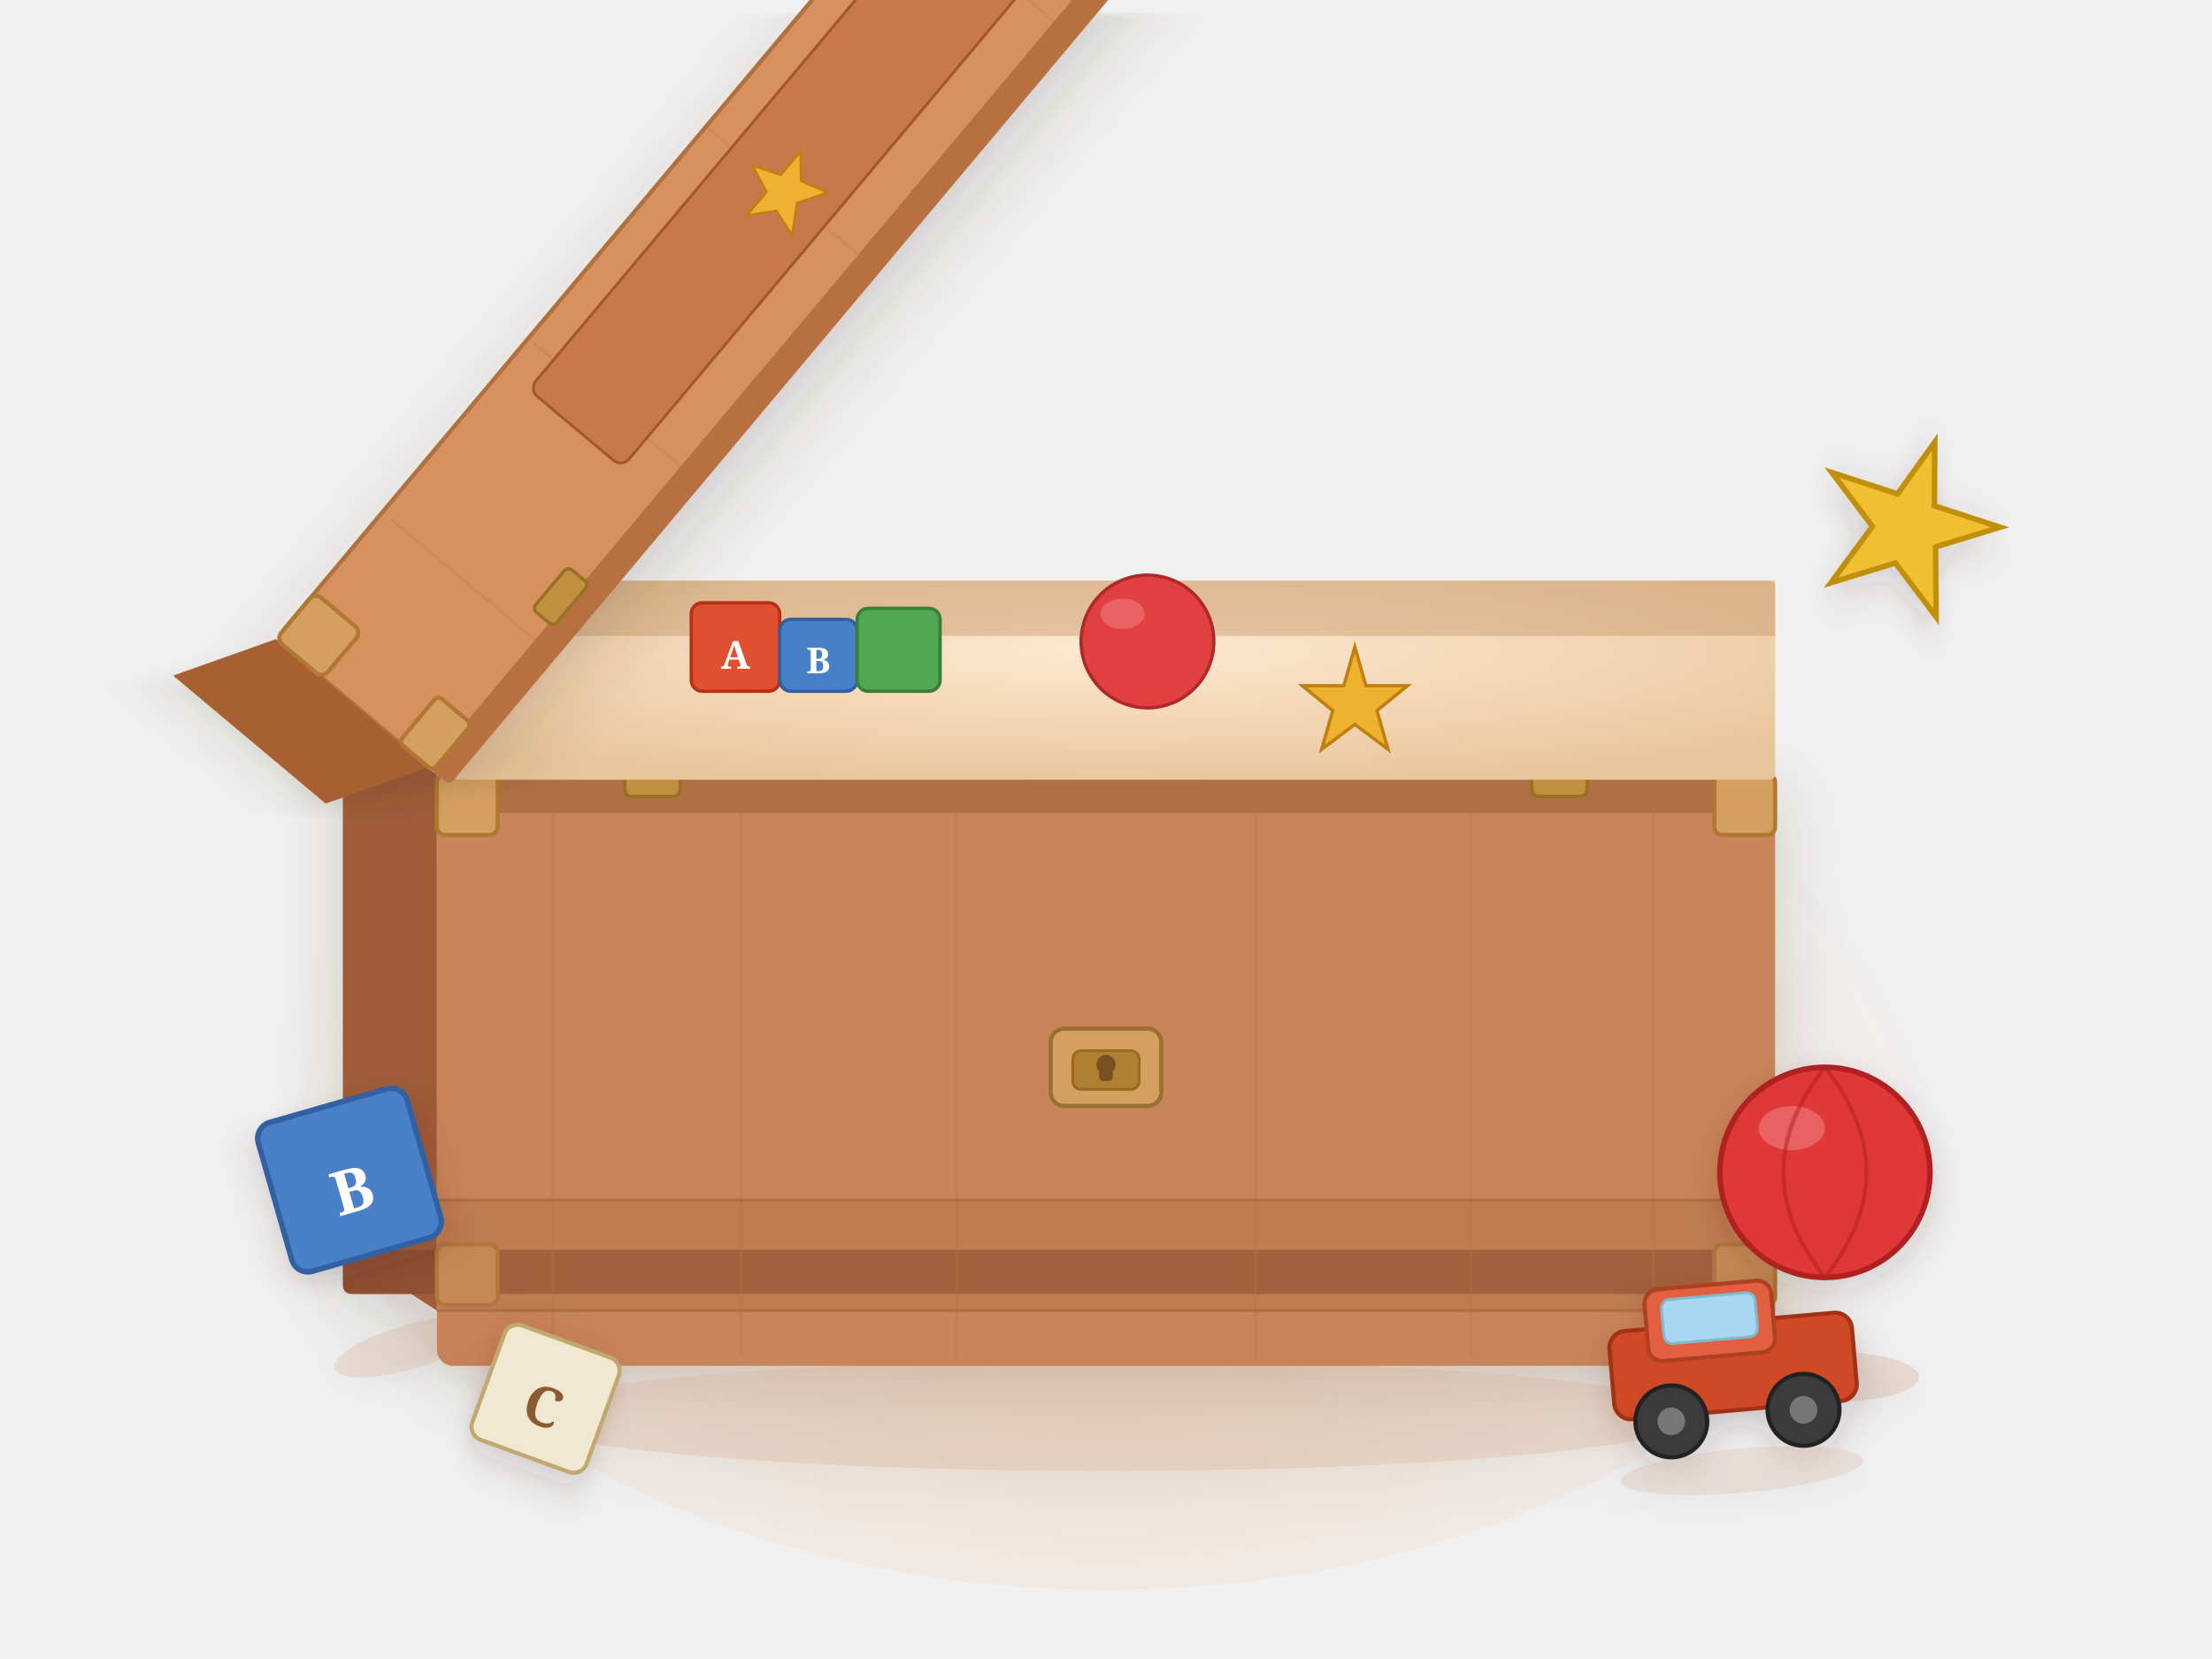
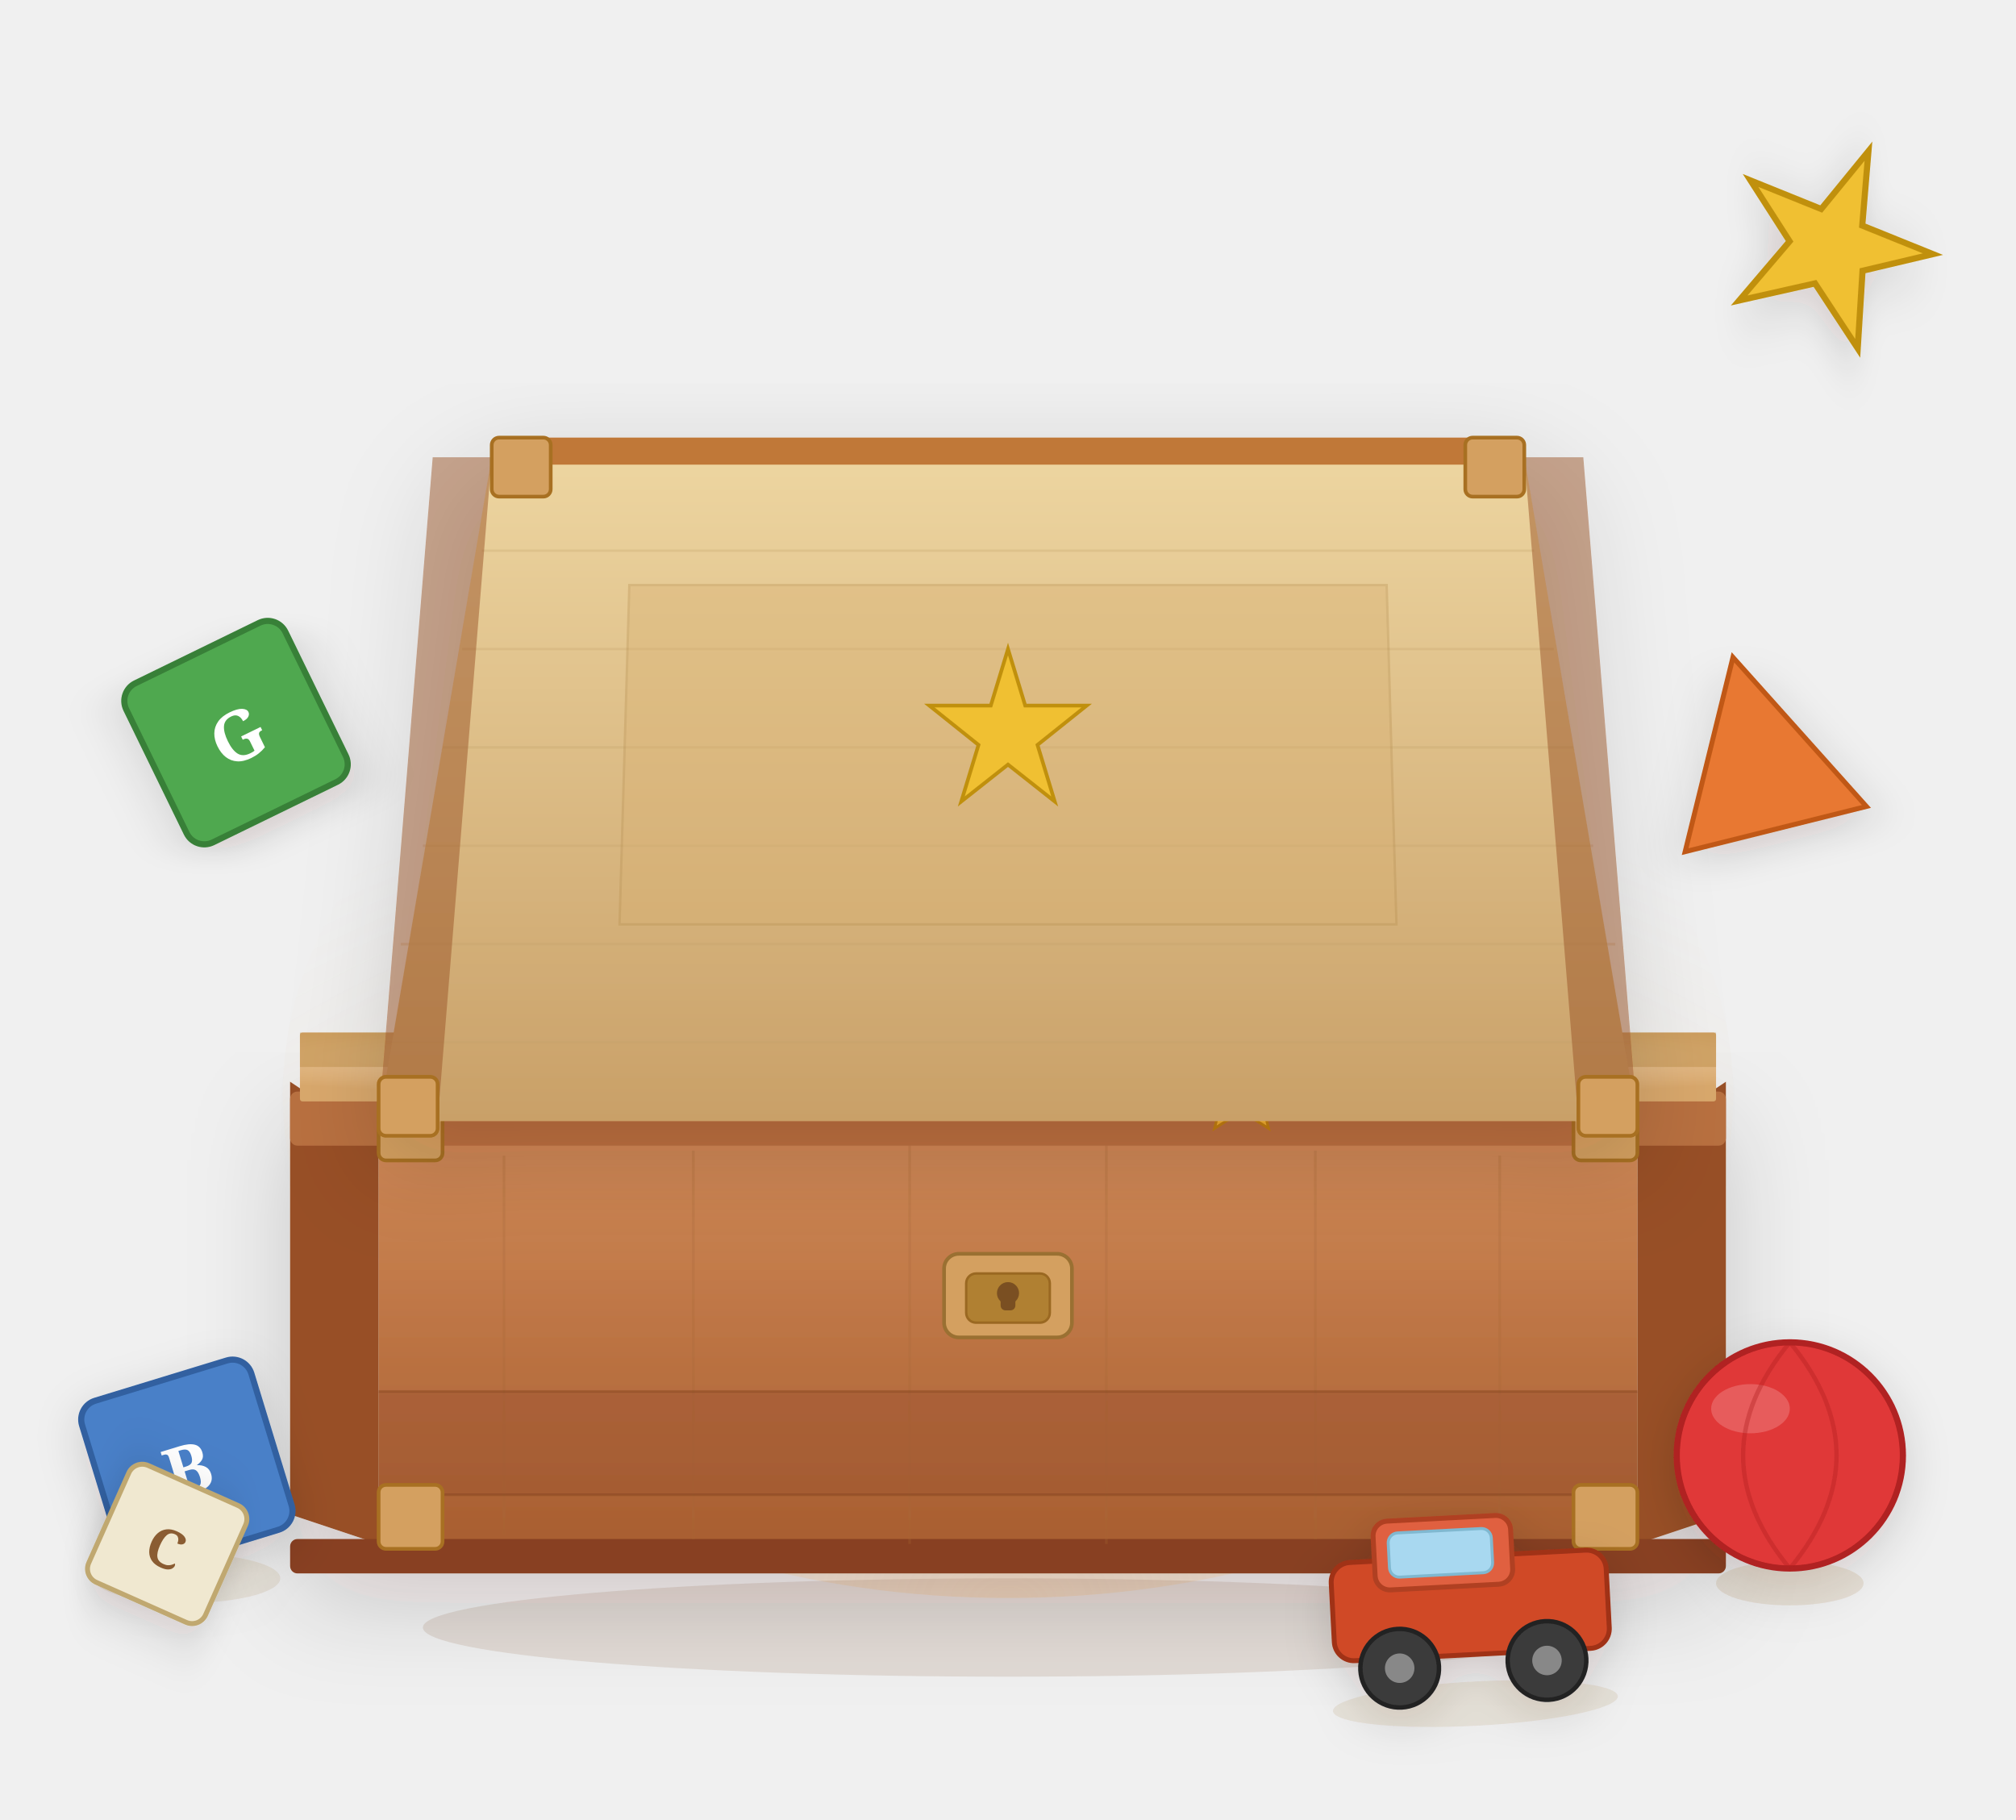
- <svg xmlns="http://www.w3.org/2000/svg" viewBox="0 0 800 600" role="img" aria-label="A wooden toy chest being opened, lid propped up, with colourful toys — a red ball, building blocks, a star, and a small car — tumbling out of the warm glow inside.">
+ <svg xmlns="http://www.w3.org/2000/svg" viewBox="0 0 820 740" role="img" aria-label="A wooden toy chest, lid propped wide open, glowing warmly inside, with colourful building blocks, a red ball, a star, and a small toy car tumbling out.">
  <defs>
-     <radialGradient id="glow" cx="50%" cy="65%" r="52%">
-       <stop offset="0%" stop-color="#f2c9a8" stop-opacity="0.55" />
-       <stop offset="100%" stop-color="#f2c9a8" stop-opacity="0" />
+     <radialGradient id="ig" cx="50%" cy="35%" r="65%">
+       <stop offset="0%" stop-color="#fde4c4" />
+       <stop offset="100%" stop-color="#d9a86c" />
    </radialGradient>
-     <radialGradient id="innerGlow" cx="50%" cy="35%" r="70%">
-       <stop offset="0%" stop-color="#fde8d0" stop-opacity="1" />
-       <stop offset="100%" stop-color="#e8c59a" stop-opacity="1" />
+     <radialGradient id="spill" cx="50%" cy="100%" r="85%">
+       <stop offset="0%" stop-color="#fdd4a0" stop-opacity="0.40" />
+       <stop offset="55%" stop-color="#fdd4a0" stop-opacity="0.10" />
+       <stop offset="100%" stop-color="#fdd4a0" stop-opacity="0" />
    </radialGradient>
-     <filter id="sh" x="-25%" y="-15%" width="150%" height="150%">
-       <feDropShadow dx="0" dy="7" stdDeviation="12" flood-color="#4a3220" flood-opacity="0.20" />
+     <linearGradient id="li" x1="0%" y1="0%" x2="0%" y2="100%">
+       <stop offset="0%" stop-color="#edd5a0" />
+       <stop offset="100%" stop-color="#c9a068" />
+     </linearGradient>
+     <linearGradient id="bf" x1="0%" y1="0%" x2="0%" y2="100%">
+       <stop offset="0%" stop-color="#cf8856" />
+       <stop offset="100%" stop-color="#a85e30" />
+     </linearGradient>
+     <filter id="sh" x="-22%" y="-12%" width="144%" height="140%">
+       <feDropShadow dx="0" dy="12" stdDeviation="20" flood-color="#2a1808" flood-opacity="0.17" />
    </filter>
-     <filter id="shSm" x="-30%" y="-20%" width="160%" height="160%">
-       <feDropShadow dx="0" dy="4" stdDeviation="6" flood-color="#4a3220" flood-opacity="0.18" />
+     <filter id="shSm" x="-45%" y="-45%" width="190%" height="190%">
+       <feDropShadow dx="0" dy="5" stdDeviation="9" flood-color="#2a1808" flood-opacity="0.15" />
    </filter>
  </defs>
-   <ellipse cx="400" cy="370" rx="300" ry="205" fill="url(#glow)" />
+   <ellipse cx="410" cy="445" rx="295" ry="205" fill="url(#spill)" />
+   <ellipse cx="410" cy="662" rx="238" ry="20" fill="#7a4820" opacity="0.13" />
  <g filter="url(#sh)">
-     <ellipse cx="400" cy="512" rx="215" ry="20" fill="#c49070" opacity="0.22" />
-     <rect x="158" y="288" width="484" height="206" rx="6" fill="#c8845a" />
-     <rect x="158" y="280" width="484" height="14" rx="3" fill="#b07044" />
-     <polygon points="158,280 124,258 124,452 158,474" fill="#a05c38" />
-     <rect x="124" y="452" width="518" height="16" rx="3" fill="#8f5030" />
-     <g stroke="#b07244" stroke-width="1.1" opacity="0.32" fill="none">
-       <line x1="200" y1="294" x2="200" y2="488" />
-       <line x1="268" y1="292" x2="268" y2="490" />
-       <line x1="346" y1="290" x2="346" y2="492" />
-       <line x1="454" y1="290" x2="454" y2="492" />
-       <line x1="532" y1="292" x2="532" y2="490" />
-       <line x1="598" y1="294" x2="598" y2="488" />
+     <polygon points="154,464 118,440 118,616 154,628" fill="#985028" />
+     <polygon points="666,464 702,440 702,616 666,628" fill="#985028" />
+     <rect x="154" y="464" width="512" height="164" rx="6" fill="url(#bf)" />
+     <rect x="118" y="444" width="584" height="22" rx="3" fill="#b87040" />
+     <rect x="118" y="626" width="584" height="14" rx="3" fill="#884020" />
+     <g stroke="#a86838" stroke-width="1.1" opacity="0.27" fill="none">
+       <line x1="205" y1="470" x2="205" y2="624" />
+       <line x1="282" y1="468" x2="282" y2="626" />
+       <line x1="370" y1="466" x2="370" y2="628" />
+       <line x1="450" y1="466" x2="450" y2="628" />
+       <line x1="535" y1="468" x2="535" y2="626" />
+       <line x1="610" y1="470" x2="610" y2="624" />
    </g>
-     <g fill="#d4a060" stroke="#b07830" stroke-width="1.5">
-       <rect x="158" y="280" width="22" height="22" rx="3" />
-       <rect x="620" y="280" width="22" height="22" rx="3" />
-       <rect x="158" y="450" width="22" height="22" rx="3" />
-       <rect x="620" y="450" width="22" height="22" rx="3" />
+     <rect x="154" y="566" width="512" height="42" fill="#985030" opacity="0.40" />
+     <line x1="154" y1="566" x2="666" y2="566" stroke="#7a3c18" stroke-width="1.1" opacity="0.36" />
+     <line x1="154" y1="608" x2="666" y2="608" stroke="#7a3c18" stroke-width="1.1" opacity="0.36" />
+     <g fill="#d4a060" stroke="#a87020" stroke-width="1.5">
+       <rect x="154" y="446" width="26" height="26" rx="3" />
+       <rect x="640" y="446" width="26" height="26" rx="3" />
+       <rect x="154" y="604" width="26" height="26" rx="3" />
+       <rect x="640" y="604" width="26" height="26" rx="3" />
    </g>
-     <rect x="158" y="434" width="484" height="40" rx="0" fill="#b57248" opacity="0.50" />
-     <line x1="158" y1="434" x2="642" y2="434" stroke="#9a5c30" stroke-width="1.1" opacity="0.45" />
-     <line x1="158" y1="474" x2="642" y2="474" stroke="#9a5c30" stroke-width="1.1" opacity="0.45" />
-     <rect x="380" y="372" width="40" height="28" rx="5" fill="#d4a060" stroke="#9a7030" stroke-width="1.5" />
-     <rect x="388" y="380" width="24" height="14" rx="3" fill="#b08030" stroke="#9a6820" stroke-width="1" />
-     <circle cx="400" cy="385" r="3.5" fill="#7a5020" />
-     <rect x="397.5" y="385" width="5" height="6" rx="1.5" fill="#7a5020" />
-     <g fill="#c09040" stroke="#9a7020" stroke-width="1.2">
-       <rect x="226" y="277" width="20" height="11" rx="2.5" />
-       <rect x="554" y="277" width="20" height="11" rx="2.5" />
+     <rect x="384" y="510" width="52" height="34" rx="6" fill="#d4a060" stroke="#9a7030" stroke-width="1.5" />
+     <rect x="393" y="518" width="34" height="20" rx="4" fill="#b08030" stroke="#9a6820" stroke-width="1" />
+     <circle cx="410" cy="526" r="4.5" fill="#7a5020" />
+     <rect x="407" y="526" width="6" height="7" rx="2" fill="#7a5020" />
+   </g>
+   <rect x="122" y="420" width="576" height="28" fill="url(#ig)" rx="1" />
+   <rect x="122" y="420" width="576" height="14" fill="#b88840" opacity="0.42" />
+   <rect x="212" y="422" width="38" height="22" rx="4" fill="#e05030" stroke="#b83018" stroke-width="1.2" />
+   <text x="231" y="435" font-family="Georgia,serif" font-size="14" font-weight="bold" fill="#fff" text-anchor="middle" dominant-baseline="middle">A</text>
+   <rect x="254" y="426" width="30" height="18" rx="4" fill="#4880c8" stroke="#3060a0" stroke-width="1.2" />
+   <circle cx="415" cy="431" r="18" fill="#e04040" stroke="#b02828" stroke-width="1.2" />
+   <ellipse cx="406" cy="422" rx="7" ry="5" fill="#f08080" opacity="0.52" />
+   <polygon points="505,428 509,440 522,440 513,447 516,459 505,452 494,459 497,447 488,440 501,440" fill="#f0b030" stroke="#c08010" stroke-width="1.1" />
+   <g fill="#c09040" stroke="#9a7020" stroke-width="1.2">
+     <rect x="226" y="438" width="24" height="13" rx="3" />
+     <rect x="570" y="438" width="24" height="13" rx="3" />
+   </g>
+   <g filter="url(#sh)">
+     <path d="M154,456 L666,456 L620,186 L200,186 Z" fill="url(#li)" />
+     <g stroke="#c0a068" stroke-width="1.0" opacity="0.27" fill="none">
+       <line x1="196" y1="224" x2="624" y2="224" />
+       <line x1="188" y1="264" x2="632" y2="264" />
+       <line x1="180" y1="304" x2="640" y2="304" />
+       <line x1="172" y1="344" x2="648" y2="344" />
+       <line x1="163" y1="384" x2="657" y2="384" />
+       <line x1="157" y1="424" x2="663" y2="424" />
    </g>
-   </g>
-   <rect x="164" y="210" width="478" height="72" fill="url(#innerGlow)" rx="2" />
-   <rect x="164" y="210" width="478" height="20" fill="#c09060" opacity="0.40" />
-   <rect x="250" y="218" width="32" height="32" rx="4" fill="#e05030" stroke="#b83018" stroke-width="1.2" />
-   <text x="266" y="237" font-family="Georgia,serif" font-size="14" font-weight="bold" fill="#fff" text-anchor="middle" dominant-baseline="middle">A</text>
-   <rect x="282" y="224" width="28" height="26" rx="4" fill="#4880c8" stroke="#3060a0" stroke-width="1.2" />
-   <text x="296" y="239" font-family="Georgia,serif" font-size="13" font-weight="bold" fill="#fff" text-anchor="middle" dominant-baseline="middle">B</text>
-   <rect x="310" y="220" width="30" height="30" rx="4" fill="#50a850" stroke="#388038" stroke-width="1.2" />
-   <circle cx="415" cy="232" r="24" fill="#e04040" stroke="#b02828" stroke-width="1.2" />
-   <ellipse cx="406" cy="222" rx="8" ry="5.5" fill="#f08080" opacity="0.55" />
-   <polygon points="490,234 494,248 509,248 498,257 502,271 490,262 478,271 482,257 471,248 486,248" fill="#f0b030" stroke="#c08010" stroke-width="1.2" />
-   <g transform="translate(158,280) rotate(-50) translate(-158,-280)" filter="url(#sh)">
-     <rect x="158" y="204" width="484" height="76" rx="6" fill="#d8905e" stroke="#b07040" stroke-width="1.5" />
-     <rect x="158" y="276" width="484" height="10" rx="2" fill="#b87040" />
-     <polygon points="158,204 124,184 124,256 158,276" fill="#a86030" />
-     <g stroke="#be7848" stroke-width="1" opacity="0.28" fill="none">
-       <line x1="218" y1="208" x2="218" y2="276" />
-       <line x1="300" y1="206" x2="300" y2="278" />
-       <line x1="400" y1="204" x2="400" y2="280" />
-       <line x1="510" y1="206" x2="510" y2="278" />
-       <line x1="585" y1="208" x2="585" y2="276" />
-     </g>
-     <g fill="#d4a060" stroke="#b07830" stroke-width="1.5">
-       <rect x="158" y="204" width="22" height="22" rx="3" />
-       <rect x="620" y="204" width="22" height="22" rx="3" />
-       <rect x="158" y="262" width="22" height="16" rx="2" />
-       <rect x="620" y="262" width="22" height="16" rx="2" />
-     </g>
-     <rect x="286" y="216" width="228" height="44" rx="4" fill="#c87848" stroke="#a05828" stroke-width="1" />
-     <polygon points="400,226 404,236 415,236 407,243 410,253 400,247 390,253 393,243 385,236 396,236" fill="#f0b030" stroke="#c08010" stroke-width="0.8" />
-     <g fill="#c09040" stroke="#9a7020" stroke-width="1.2">
-       <rect x="226" y="268" width="20" height="10" rx="2" />
-       <rect x="554" y="268" width="20" height="10" rx="2" />
+     <path d="M256,238 L564,238 L568,376 L252,376 Z" fill="#d8b070" opacity="0.35" stroke="#b89050" stroke-width="1" />
+     <polygon points="410,264 417,287 442,287 422,303 429,326 410,311 391,326 398,303 378,287 403,287" fill="#f0c030" stroke="#c09010" stroke-width="1.5" />
+     <rect x="200" y="178" width="420" height="11" rx="2" fill="#c07838" />
+     <polygon points="154,456 178,456 200,186 176,186" fill="#9a5428" opacity="0.50" />
+     <polygon points="666,456 642,456 620,186 644,186" fill="#9a5428" opacity="0.50" />
+     <g fill="#d4a060" stroke="#a87020" stroke-width="1.5">
+       <rect x="200" y="178" width="24" height="24" rx="3" />
+       <rect x="596" y="178" width="24" height="24" rx="3" />
+       <rect x="154" y="438" width="24" height="24" rx="3" />
+       <rect x="642" y="438" width="24" height="24" rx="3" />
    </g>
  </g>
  <g filter="url(#shSm)">
-     <ellipse cx="664" cy="498" rx="30" ry="9" fill="#c08060" opacity="0.20" />
-     <circle cx="660" cy="424" r="38" fill="#e03838" stroke="#b02020" stroke-width="2" />
-     <ellipse cx="648" cy="408" rx="12" ry="8" fill="#f08888" opacity="0.52" />
-     <path d="M660,386 Q690,424 660,462" fill="none" stroke="#b02020" stroke-width="1.5" opacity="0.5" />
-     <path d="M660,386 Q630,424 660,462" fill="none" stroke="#b02020" stroke-width="1.5" opacity="0.5" />
+     <ellipse cx="728" cy="644" rx="30" ry="9" fill="#7a4820" opacity="0.12" />
+     <circle cx="728" cy="592" r="46" fill="#e03838" stroke="#b02020" stroke-width="2.5" />
+     <ellipse cx="712" cy="573" rx="16" ry="10" fill="#f08888" opacity="0.46" />
+     <path d="M728,546 Q766,592 728,638" fill="none" stroke="#b02020" stroke-width="1.8" opacity="0.38" />
+     <path d="M728,546 Q690,592 728,638" fill="none" stroke="#b02020" stroke-width="1.8" opacity="0.38" />
  </g>
-   <g filter="url(#shSm)" transform="rotate(-16, 130, 432)">
-     <ellipse cx="132" cy="490" rx="28" ry="8" fill="#c08060" opacity="0.18" />
-     <rect x="100" y="398" width="56" height="56" rx="6" fill="#4880c8" stroke="#3060a0" stroke-width="2" />
-     <text x="128" y="430" font-family="Georgia,serif" font-size="22" font-weight="bold" fill="#fff" text-anchor="middle" dominant-baseline="middle">B</text>
+   <g filter="url(#shSm)">
+     <ellipse cx="76" cy="642" rx="38" ry="10" fill="#7a4820" opacity="0.10" />
+     <g transform="rotate(-17, 76, 596)">
+       <rect x="40" y="560" width="72" height="72" rx="8" fill="#4880c8" stroke="#3060a0" stroke-width="2.5" />
+       <text x="76" y="598" font-family="Georgia,serif" font-size="28" font-weight="bold" fill="#fff" text-anchor="middle" dominant-baseline="middle">B</text>
+     </g>
  </g>
-   <g filter="url(#shSm)" transform="rotate(18, 688, 196)">
-     <polygon points="688,158 695,180 720,180 700,194 708,218 688,204 668,218 676,194 656,180 681,180" fill="#f0c030" stroke="#c09010" stroke-width="2" />
+   <g filter="url(#shSm)" transform="rotate(22, 742, 106)">
+     <polygon points="742,58 751,87 782,87 758,104 768,134 742,116 716,134 726,104 702,87 733,87" fill="#f0c030" stroke="#c09010" stroke-width="2.5" />
  </g>
-   <g transform="translate(580, 464) rotate(-5)" filter="url(#shSm)">
-     <ellipse cx="44" cy="72" rx="44" ry="8" fill="#c08060" opacity="0.16" />
-     <rect x="0" y="18" width="88" height="32" rx="6" fill="#d04828" stroke="#a03018" stroke-width="1.5" />
-     <rect x="14" y="4" width="46" height="26" rx="5" fill="#e06040" stroke="#b04020" stroke-width="1.5" />
-     <rect x="20" y="8" width="34" height="16" rx="3" fill="#a8d8f0" stroke="#80b8d0" stroke-width="1" />
-     <circle cx="20" cy="52" r="13" fill="#3a3a3a" stroke="#222" stroke-width="1.5" />
-     <circle cx="68" cy="52" r="13" fill="#3a3a3a" stroke="#222" stroke-width="1.5" />
-     <circle cx="20" cy="52" r="5" fill="#777" />
-     <circle cx="68" cy="52" r="5" fill="#777" />
+   <g filter="url(#shSm)" transform="rotate(-26, 96, 298)">
+     <rect x="60" y="262" width="72" height="72" rx="8" fill="#50a850" stroke="#388038" stroke-width="2.5" />
+     <text x="96" y="300" font-family="Georgia,serif" font-size="28" font-weight="bold" fill="#fff" text-anchor="middle" dominant-baseline="middle">G</text>
  </g>
-   <g filter="url(#shSm)" transform="rotate(20, 198, 504)">
-     <rect x="176" y="484" width="44" height="44" rx="5" fill="#f0e8d0" stroke="#c0a870" stroke-width="1.5" />
-     <text x="198" y="509" font-family="Georgia,serif" font-size="20" font-weight="bold" fill="#8a5c30" text-anchor="middle" dominant-baseline="middle">C</text>
+   <g filter="url(#shSm)" transform="rotate(-14, 716, 312)">
+     <polygon points="716,266 754,338 678,338" fill="#e87830" stroke="#c05818" stroke-width="2" />
+   </g>
+   <g transform="translate(540, 616) rotate(-3)" filter="url(#shSm)">
+     <ellipse cx="56" cy="80" rx="58" ry="9" fill="#7a4820" opacity="0.10" />
+     <rect x="0" y="20" width="112" height="40" rx="8" fill="#d04828" stroke="#a03018" stroke-width="2" />
+     <rect x="18" y="4" width="56" height="28" rx="6" fill="#e06040" stroke="#b04020" stroke-width="2" />
+     <rect x="24" y="9" width="42" height="18" rx="4" fill="#a8d8f0" stroke="#80b8d0" stroke-width="1.2" />
+     <circle cx="26" cy="64" r="16" fill="#3a3a3a" stroke="#222" stroke-width="1.8" />
+     <circle cx="86" cy="64" r="16" fill="#3a3a3a" stroke="#222" stroke-width="1.8" />
+     <circle cx="26" cy="64" r="6" fill="#888" />
+     <circle cx="86" cy="64" r="6" fill="#888" />
+   </g>
+   <g filter="url(#shSm)" transform="rotate(24, 68, 628)">
+     <rect x="42" y="602" width="52" height="52" rx="6" fill="#f0e8d0" stroke="#c0a870" stroke-width="2" />
+     <text x="68" y="630" font-family="Georgia,serif" font-size="22" font-weight="bold" fill="#8a5c30" text-anchor="middle" dominant-baseline="middle">C</text>
  </g>
</svg>
